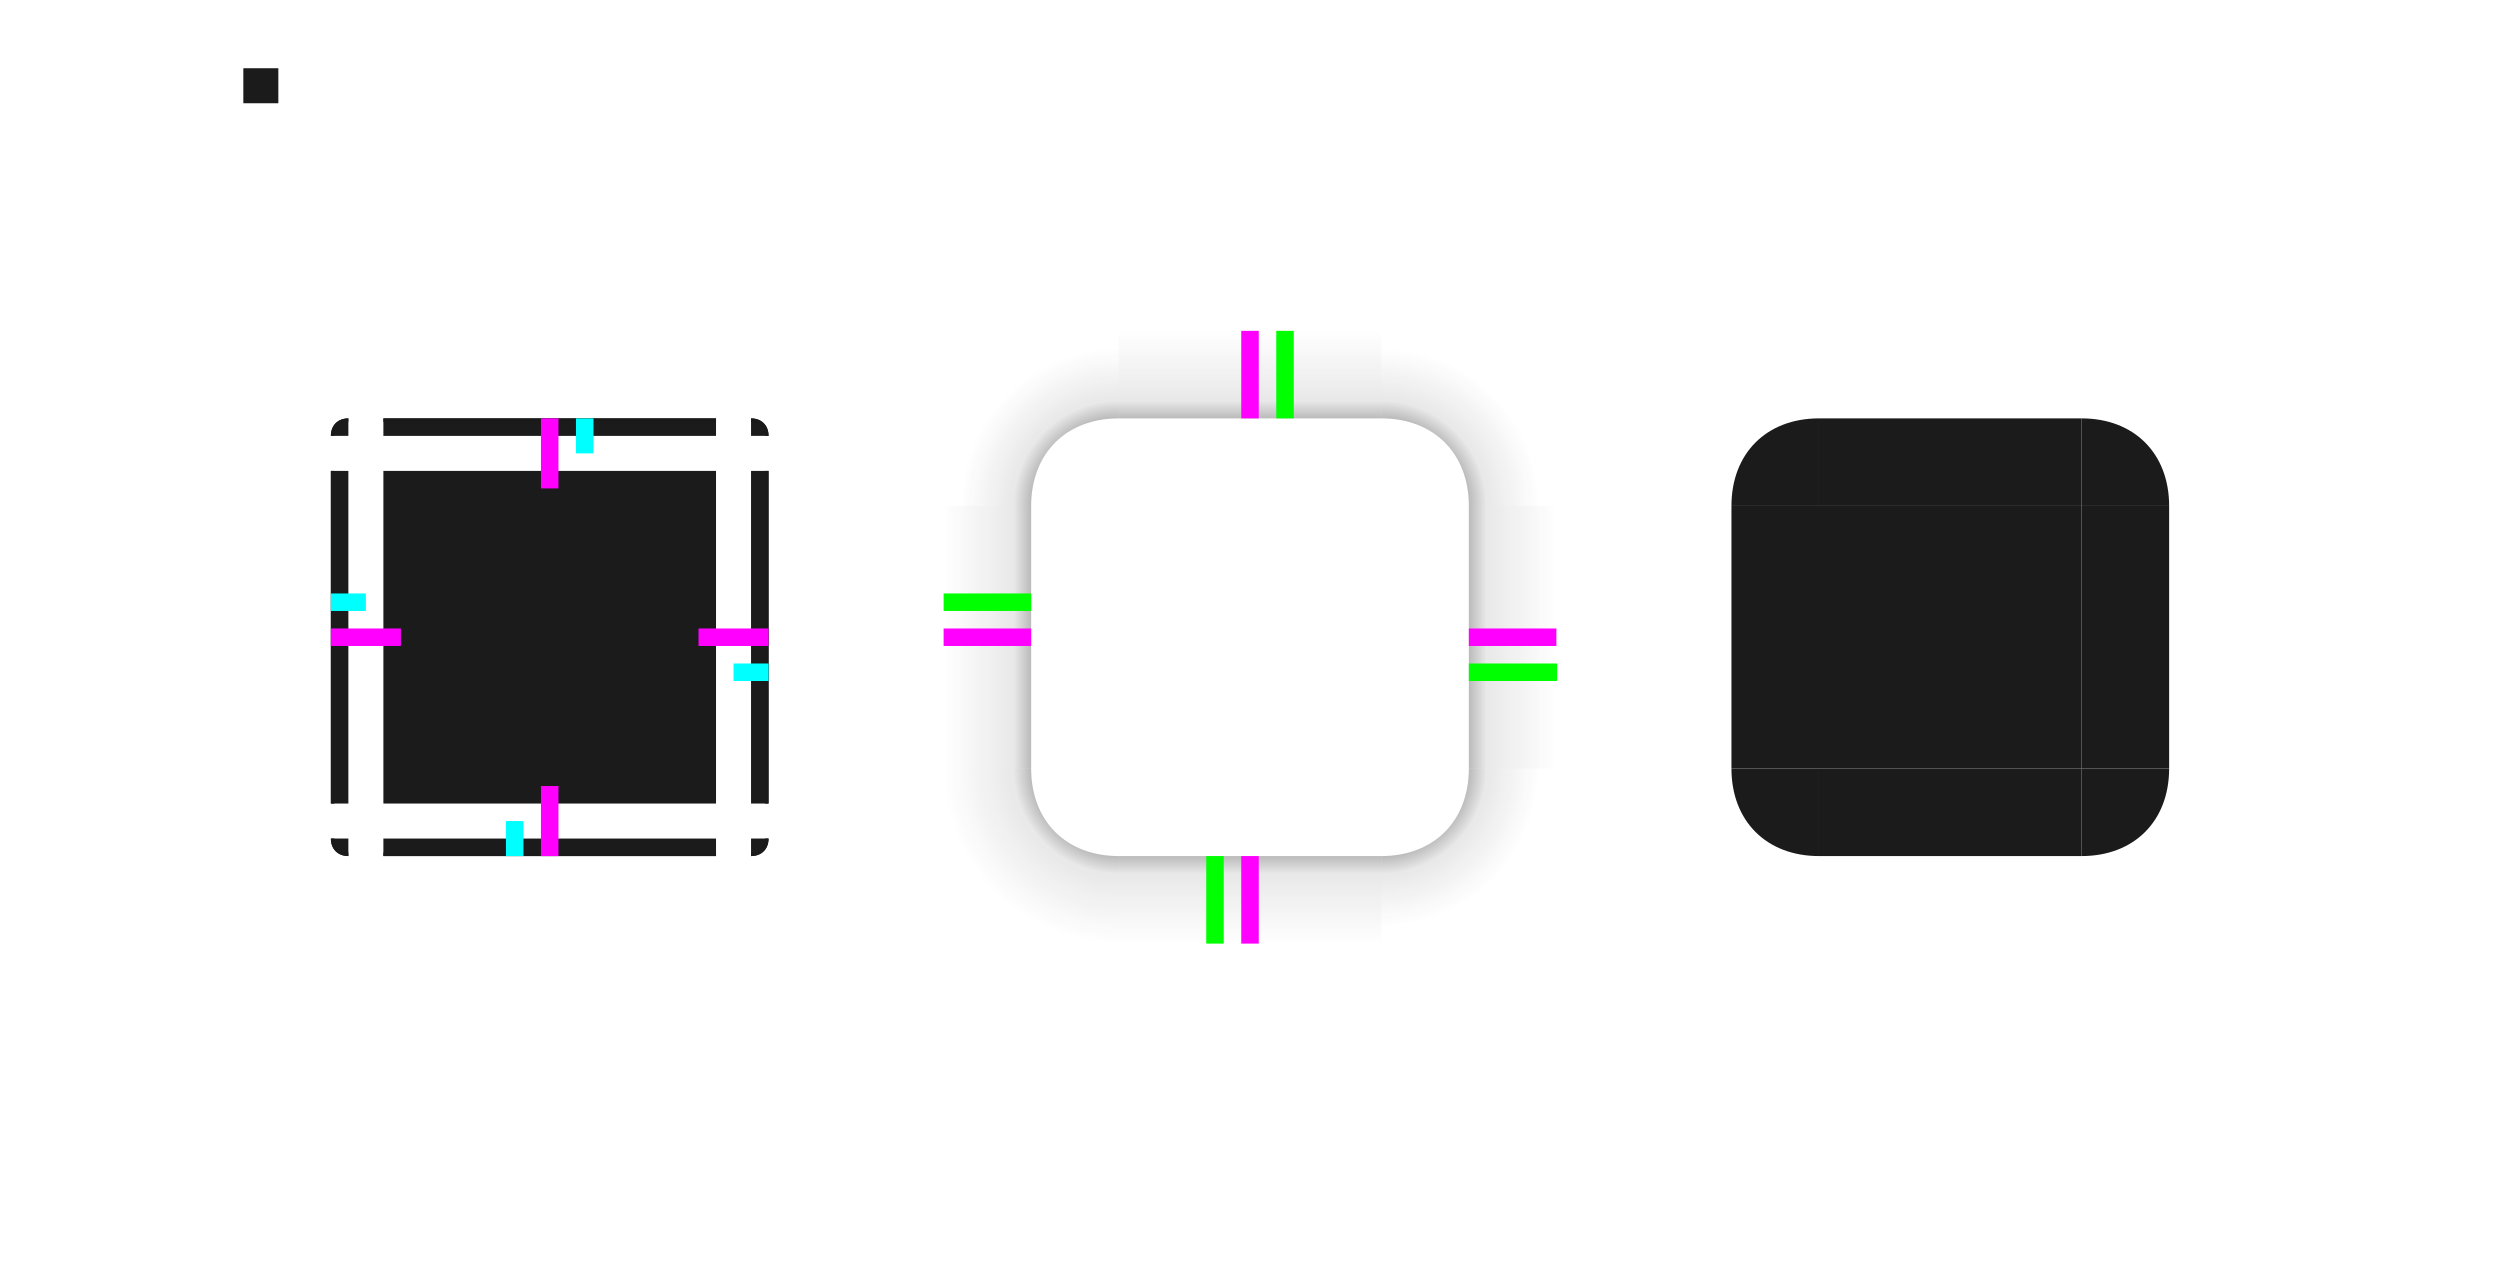
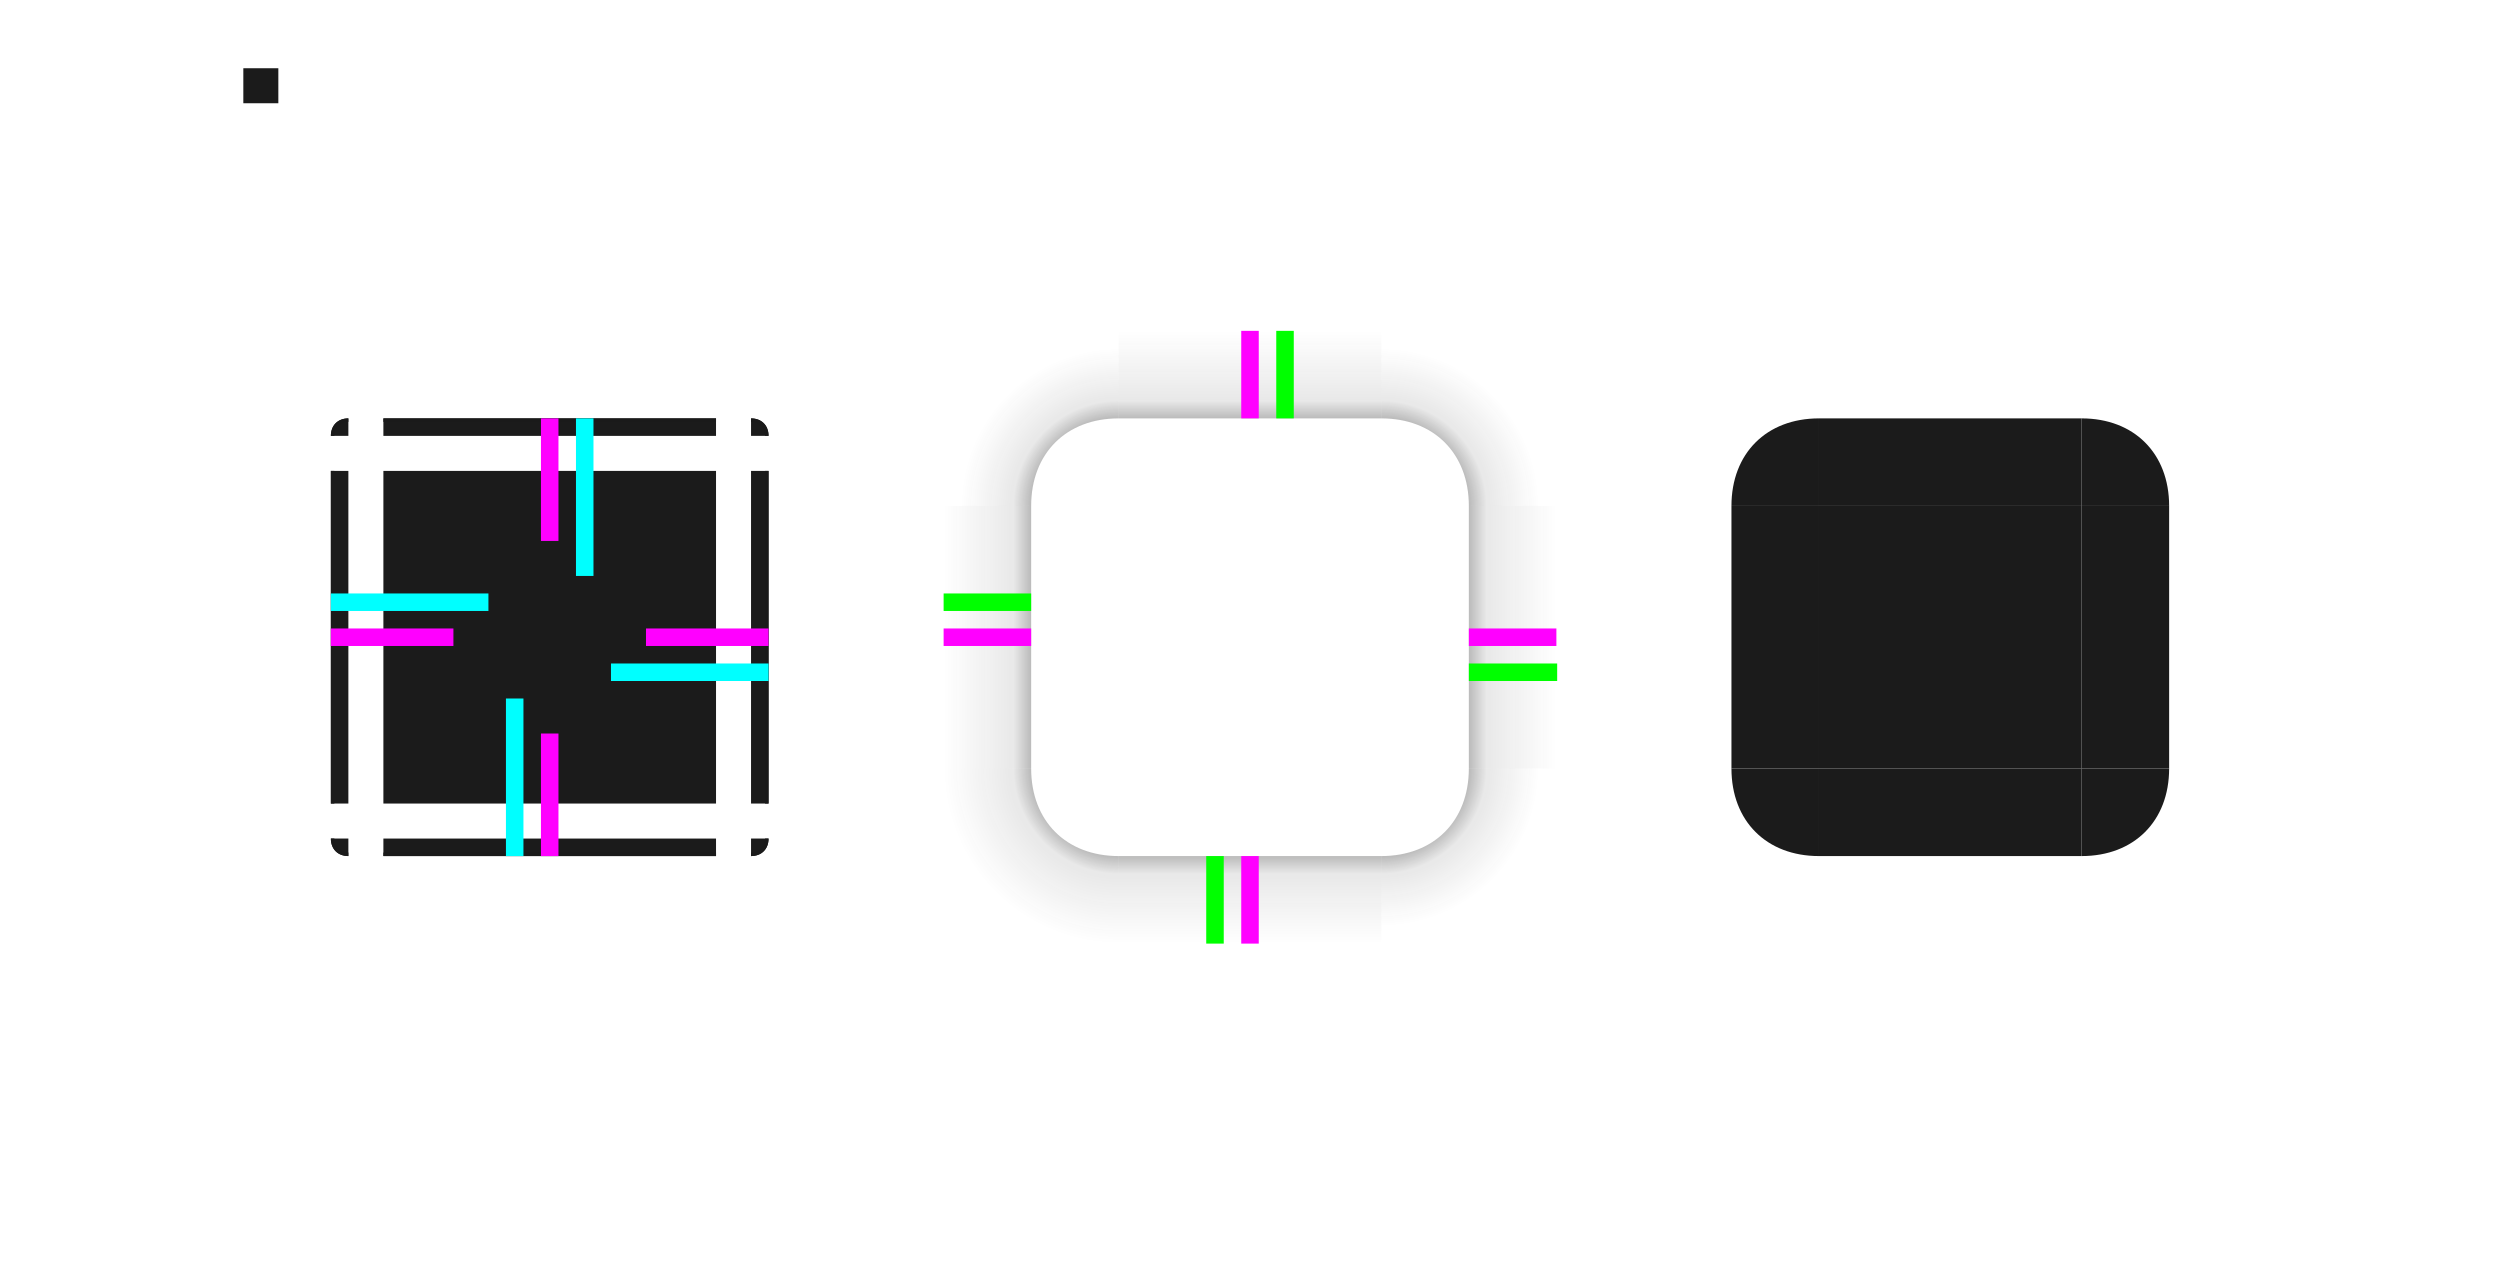
<svg xmlns="http://www.w3.org/2000/svg" xmlns:xlink="http://www.w3.org/1999/xlink" width="37.781mm" height="19.26mm" viewBox="0 0 142.795 72.795" version="1.1" id="svg4399">
  <defs id="defs4393">
    <linearGradient xlink:href="#linearGradient5353" id="linearGradient5255" x1="255" y1="602.5" x2="260" y2="602.5" gradientUnits="userSpaceOnUse" gradientTransform="translate(-8e-5,-1.3e-4)" />
    <linearGradient id="linearGradient5353">
      <stop style="stop-color:#1a1a1a;stop-opacity:0" offset="0" id="stop5349" />
      <stop style="stop-color:#1a1a1a;stop-opacity:0.098;" offset="0.8" id="stop968" />
      <stop style="stop-color:#1b1b1b;stop-opacity:0.3" offset="1" id="stop5351" />
    </linearGradient>
    <linearGradient xlink:href="#linearGradient5347" id="linearGradient5255-5" x1="255" y1="603" x2="260" y2="603" gradientUnits="userSpaceOnUse" gradientTransform="translate(-544.9999,-1205)" />
    <linearGradient id="linearGradient5347">
      <stop style="stop-color:#1a1a1a;stop-opacity:0" offset="0" id="stop5343" />
      <stop style="stop-color:#1a1a1a;stop-opacity:0.098;" offset="0.8" id="stop966" />
      <stop style="stop-color:#1b1b1b;stop-opacity:0.3" offset="1" id="stop5345" />
    </linearGradient>
    <linearGradient xlink:href="#linearGradient5347" id="linearGradient5255-9" x1="255" y1="602.5" x2="260" y2="602.5" gradientUnits="userSpaceOnUse" gradientTransform="translate(329.9999,-874.9999)" />
    <linearGradient xlink:href="#linearGradient5251" id="linearGradient5255-7" x1="255" y1="602.5" x2="260" y2="602.5" gradientUnits="userSpaceOnUse" gradientTransform="translate(-874.9999,-330.0001)" />
    <linearGradient id="linearGradient5251">
      <stop style="stop-color:#1a1a1a;stop-opacity:0" offset="0" id="stop5247" />
      <stop style="stop-color:#1a1a1a;stop-opacity:0.1" offset="0.8" id="stop952" />
      <stop style="stop-color:#1b1b1a;stop-opacity:0.3" offset="1" id="stop5249" />
    </linearGradient>
    <radialGradient xlink:href="#linearGradient976" id="radialGradient5327" cx="265" cy="610" fx="265" fy="610" r="5" gradientUnits="userSpaceOnUse" gradientTransform="matrix(-2,0,0,-2,794.9999,1830)" />
    <linearGradient id="linearGradient976">
      <stop style="stop-color:#1b1b1b;stop-opacity:1" offset="0" id="stop970" />
      <stop style="stop-color:#1a1a1a;stop-opacity:0.3" offset="0.5" id="stop991" />
      <stop style="stop-color:#1a1a1a;stop-opacity:0.1" offset="0.6" id="stop1383" />
      <stop style="stop-color:#1a1a1a;stop-opacity:0" offset="1" id="stop974" />
    </linearGradient>
    <radialGradient xlink:href="#linearGradient960" id="radialGradient5327-1" cx="265" cy="610" fx="265" fy="610" r="5" gradientUnits="userSpaceOnUse" gradientTransform="matrix(0,2,-2,0,1500,79.99987)" />
    <linearGradient id="linearGradient960">
      <stop style="stop-color:#1b1b1b;stop-opacity:1" offset="0" id="stop954" />
      <stop style="stop-color:#1a1a1a;stop-opacity:0.3" offset="0.5" id="stop964" />
      <stop style="stop-color:#1a1a1a;stop-opacity:0.1" offset="0.6" id="stop956" />
      <stop style="stop-color:#1a1a1a;stop-opacity:0" offset="0.9" id="stop962" />
      <stop style="stop-color:#1a1a1a;stop-opacity:0" offset="1" id="stop958" />
    </linearGradient>
    <radialGradient xlink:href="#linearGradient960" id="radialGradient5327-6" cx="265" cy="610" fx="265" fy="610" r="5" gradientUnits="userSpaceOnUse" gradientTransform="matrix(2,0,0,2,-250.0001,-625.0001)" />
    <radialGradient xlink:href="#linearGradient5325" id="radialGradient5327-0" cx="265" cy="610" fx="265" fy="610" r="5" gradientUnits="userSpaceOnUse" gradientTransform="matrix(0,-2,2,0,-955.0001,1125)" />
    <linearGradient id="linearGradient5325">
      <stop style="stop-color:#1b1b1b;stop-opacity:1" offset="0" id="stop5321" />
      <stop style="stop-color:#1a1a1a;stop-opacity:0.3" offset="0.5" id="stop996" />
      <stop style="stop-color:#1a1a1a;stop-opacity:0.1" offset="0.6" id="stop994" />
      <stop style="stop-color:#1a1a1a;stop-opacity:0" offset="0.9" id="stop5355" />
      <stop style="stop-color:#1a1a1a;stop-opacity:0" offset="1" id="stop5323" />
    </linearGradient>
  </defs>
  <g id="layer1" transform="translate(-201.1024,-566.1024)">
    <rect style="fill:url(#linearGradient5255);fill-opacity:1;stroke:none;stroke-opacity:0" id="shadow-left" width="5" height="15" x="255" y="595" />
    <rect style="fill:url(#linearGradient5255-5);fill-opacity:1;stroke:none;stroke-opacity:0" id="shadow-right" width="5" height="15" x="-290" y="-610" transform="scale(-1)" />
    <rect style="fill:url(#linearGradient5255-9);fill-opacity:1;stroke:none;stroke-opacity:0" id="shadow-top" width="5" height="15" x="585" y="-280" transform="rotate(90)" />
    <rect style="fill:url(#linearGradient5255-7);fill-opacity:1;stroke:none;stroke-opacity:0" id="shadow-bottom" width="5" height="15" x="-620" y="265" transform="rotate(-90)" />
    <path style="fill:url(#radialGradient5327);fill-opacity:1;stroke:none;stroke-width:1px;stroke-linecap:butt;stroke-linejoin:miter;stroke-opacity:1" d="m 260,610 h -5 v 10 h 10 v -5 c -3,0 -5,-2 -5,-5 z" id="shadow-bottomleft" />
    <path style="fill:url(#radialGradient5327-1);fill-opacity:1;stroke:none;stroke-width:1px;stroke-linecap:butt;stroke-linejoin:miter;stroke-opacity:1" d="m 280,615 v 5 h 10 v -10 l -5,-1.3e-4 c 0,3 -2,5 -5,5 z" id="shadow-bottomright" />
    <path style="fill:url(#radialGradient5327-6);fill-opacity:1;stroke:none;stroke-width:1px;stroke-linecap:butt;stroke-linejoin:miter;stroke-opacity:1" d="m 285,595 h 5 v -10 h -10 v 5 c 3,0 5,2 5,5 z" id="shadow-topright" />
    <path style="fill:url(#radialGradient5327-0);fill-opacity:1;stroke:none;stroke-width:1px;stroke-linecap:butt;stroke-linejoin:miter;stroke-opacity:1" d="m 265,590 v -5 h -10 v 10 h 5 c 0,-3 2,-5 5,-5 z" id="shadow-topleft" />
    <rect style="opacity:0.206;fill:#ff00ff;fill-opacity:0;stroke:none;stroke-opacity:0" id="rect5411" width="5" height="1" x="255" y="602" />
    <rect style="fill:#ff00ff;fill-opacity:1;stroke:none;stroke-opacity:0" id="shadow-hint-left-margin" width="5" height="1" x="255" y="602" />
    <rect style="fill:#ff00ff;fill-opacity:1;stroke:none;stroke-opacity:0" id="shadow-hint-top-margin" width="1" height="5" x="272" y="585" />
    <rect style="fill:#ff00ff;fill-opacity:1;stroke:none;stroke-opacity:0" id="shadow-hint-right-margin" width="5" height="1" x="285" y="602" />
    <rect style="fill:#ff00ff;fill-opacity:1;stroke:none;stroke-opacity:0" id="shadow-hint-bottom-margin" width="1" height="5" x="272" y="615" />
    <rect style="fill:#00ff00;fill-opacity:1;stroke:none;stroke-width:0.775;stroke-opacity:0" id="shadow-hint-top-inset" width="1" height="5" x="274" y="585" />
    <rect style="fill:#00ff00;fill-opacity:1;stroke:none;stroke-width:0.639;stroke-opacity:0" id="shadow-hint-right-inset" width="5.045" height="1" x="285" y="604" />
    <rect style="fill:#00ff00;fill-opacity:1;stroke:none;stroke-width:0.775;stroke-opacity:0" id="shadow-hint-bottom-inset" width="1" height="5" x="270" y="615" />
    <rect style="fill:#00ff00;fill-opacity:1;stroke:none;stroke-width:0.632;stroke-opacity:0" id="shadow-hint-left-inset" width="5" height="1" x="255" y="600" />
    <g id="mask-bottomleft" transform="translate(79.99993)">
      <path style="fill:#1b1b1b;fill-opacity:1;stroke:none;stroke-width:1px;stroke-linecap:butt;stroke-linejoin:miter;stroke-opacity:1" d="m 220,610 c 0,3 2,5 5,5 v -5 z" id="path5002-7-5" />
    </g>
    <rect style="fill:#1b1b1b;fill-opacity:1;stroke-opacity:0" id="mask-center" width="15" height="15" x="305" y="595" />
    <g id="mask-left" transform="translate(79.99993)">
      <rect style="fill:#1b1b1b;fill-opacity:1;stroke-opacity:0" id="rect4988-9" width="5" height="15" x="220" y="595" />
    </g>
    <g id="mask-right" transform="translate(79.99993)">
      <rect style="fill:#1b1b1b;fill-opacity:1;stroke-opacity:0" id="rect4984-7" width="5" height="15" x="240" y="595" />
    </g>
    <g id="mask-top" transform="translate(79.99993)">
      <rect style="fill:#1b1b1b;fill-opacity:1;stroke-opacity:0" id="rect4986-3" width="15" height="5" x="225" y="590" />
    </g>
    <g id="mask-bottom" transform="translate(79.99993)">
      <rect style="fill:#1b1b1b;fill-opacity:1;stroke-opacity:0" id="rect4990-6" width="15" height="5" x="225" y="610" />
    </g>
    <g id="mask-topleft" transform="translate(79.99993)">
      <path style="fill:#1b1b1b;fill-opacity:1;stroke:none;stroke-width:1px;stroke-linecap:butt;stroke-linejoin:miter;stroke-opacity:1" d="m 225,590 c -3,0 -5,2 -5,5 h 5 z" id="path5002-1" />
    </g>
    <g id="mask-topright" transform="translate(79.99993)">
      <path style="fill:#1b1b1b;fill-opacity:1;stroke:none;stroke-width:1px;stroke-linecap:butt;stroke-linejoin:miter;stroke-opacity:1" d="m 245,595 c 0,-3 -2,-5 -5,-5 v 5 z" id="path5002-4-9" />
    </g>
    <g id="mask-bottomright" transform="translate(79.99993)">
      <path style="fill:#1b1b1b;fill-opacity:1;stroke:none;stroke-width:1px;stroke-linecap:butt;stroke-linejoin:miter;stroke-opacity:1" d="m 240,615 c 3,0 5,-2 5,-5 h -5 z" id="path5002-44-2" />
    </g>
    <rect style="fill:#1b1b1b;fill-opacity:1;stroke-width:1.267;stroke-opacity:0" id="center" width="19" height="19" x="223" y="593" />
    <g id="left" transform="matrix(0.199984,0,0,1.266667,176.0035,-160.6668)">
      <rect style="fill:#1b1b1b;fill-opacity:1;stroke-opacity:0" id="rect4988" width="5" height="15" x="220" y="595" />
      <path style="fill:#1b1b1b;fill-opacity:1;stroke:none;stroke-width:1px;stroke-linecap:butt;stroke-linejoin:miter;stroke-opacity:1" d="m 220,595 v 15 h 1 v -15 z" id="path4994" />
    </g>
    <g id="right" transform="matrix(0.200016,0,0,1.266667,195.9961,-160.6668)">
      <rect style="fill:#1b1b1b;fill-opacity:1;stroke-opacity:0" id="rect4984" width="5" height="15" x="240" y="595" />
      <path style="fill:#1a1a1a;stroke:none;stroke-width:1px;stroke-linecap:butt;stroke-linejoin:miter;stroke-opacity:1" d="m 244,595 v 15 h 1 v -15 z" id="path4996" />
    </g>
    <g id="top" transform="matrix(1.266666,0,0,0.199974,-61.99996,472.0153)">
      <rect style="fill:#1b1b1b;fill-opacity:1;stroke-opacity:0" id="rect4986" width="15" height="5" x="225" y="590" />
      <path style="fill:#1a1a1a;stroke:none;stroke-width:1px;stroke-linecap:butt;stroke-linejoin:miter;stroke-opacity:1" d="m 225,590 h 15 v 1 h -15 z" id="path4998" />
    </g>
    <g id="bottom" transform="matrix(1.266667,0,0,0.200026,-62.00008,491.984)">
      <rect style="fill:#1b1b1b;fill-opacity:1;stroke-opacity:0" id="rect4990" width="15" height="5" x="225" y="610" />
      <path style="fill:#1a1a1a;stroke:none;stroke-width:1px;stroke-linecap:butt;stroke-linejoin:miter;stroke-opacity:1" d="m 225,615 h 15 v -1 h -15 z" id="path5000" />
    </g>
    <g id="topleft" transform="matrix(0.199984,0,0,0.199974,176.0035,472.0153)">
      <path style="fill:#1b1b1b;fill-opacity:1;stroke:none;stroke-width:1px;stroke-linecap:butt;stroke-linejoin:miter;stroke-opacity:1" d="m 225,590 c -3,0 -5,2 -5,5 h 5 z" id="path5002" />
      <path style="fill:#1a1a1a;stroke:none;stroke-width:1px;stroke-linecap:butt;stroke-linejoin:miter;stroke-opacity:1" d="m 220,595 c 0,-3 2,-5 5,-5 v 1 c -2,0 -4,2 -4,4 z" id="path5033" />
    </g>
    <g id="topright" transform="matrix(0.200016,0,0,0.199974,195.9961,472.0153)">
      <path style="fill:#1b1b1b;fill-opacity:1;stroke:none;stroke-width:1px;stroke-linecap:butt;stroke-linejoin:miter;stroke-opacity:1" d="m 245,595 c 0,-3 -2,-5 -5,-5 v 5 z" id="path5002-4" />
      <path style="fill:#1a1a1a;stroke:none;stroke-width:1px;stroke-linecap:butt;stroke-linejoin:miter;stroke-opacity:1" d="m 240,590 c 3,0 5,2 5,5 h -1 c 0,-2 -2,-4 -4,-4 z" id="path5033-6" />
    </g>
    <g id="bottomright" transform="matrix(0.200016,0,0,0.200026,195.9961,491.984)">
      <path style="fill:#1b1b1b;fill-opacity:1;stroke:none;stroke-width:1px;stroke-linecap:butt;stroke-linejoin:miter;stroke-opacity:1" d="m 240,615 c 3,0 5,-2 5,-5 h -5 z" id="path5002-44" />
      <path style="fill:#1a1a1a;stroke:none;stroke-width:1px;stroke-linecap:butt;stroke-linejoin:miter;stroke-opacity:1" d="m 245,610 c 0,3 -2,5 -5,5 v -1 c 2,0 4,-2 4,-4 z" id="path5033-3" />
    </g>
    <g id="bottomleft" transform="matrix(0.199984,0,0,0.200026,176.0035,491.984)">
      <path style="fill:#1b1b1b;fill-opacity:1;stroke:none;stroke-width:1px;stroke-linecap:butt;stroke-linejoin:miter;stroke-opacity:1" d="m 220,610 c 0,3 2,5 5,5 v -5 z" id="path5002-7" />
      <path style="fill:#1a1a1a;stroke:none;stroke-width:1px;stroke-linecap:butt;stroke-linejoin:miter;stroke-opacity:1" d="m 225,615 c -3,0 -5,-2 -5,-5 h 1 c 0,2 2,4 4,4 z" id="path5033-1" />
    </g>
-     <rect style="fill:#ff00ff;fill-opacity:1;stroke:none;stroke-width:0.894;stroke-opacity:0" id="hint-top-margin" width="1" height="4" x="232" y="590" />
-     <rect style="fill:#ff00ff;fill-opacity:1;stroke:none;stroke-width:0.894;stroke-opacity:0" id="hint-right-margin" width="4" height="1" x="241" y="602" />
-     <rect style="fill:#ff00ff;fill-opacity:1;stroke:none;stroke-width:0.894;stroke-opacity:0" id="hint-left-margin" width="4" height="1" x="220" y="602" />
-     <rect style="fill:#ff00ff;fill-opacity:1;stroke:none;stroke-width:0.894;stroke-opacity:0" id="hint-bottom-margin" width="1" height="4" x="232" y="611" />
+     <rect style="fill:#ff00ff;fill-opacity:1;stroke:none;stroke-width:1.183;stroke-opacity:0" id="hint-top-margin" width="1" height="7" x="232" y="590" />
+     <rect style="fill:#ff00ff;fill-opacity:1;stroke:none;stroke-width:1.183;stroke-opacity:0" id="hint-right-margin" width="7" height="1" x="238" y="602" />
+     <rect style="fill:#ff00ff;fill-opacity:1;stroke:none;stroke-width:1.183;stroke-opacity:0" id="hint-left-margin" width="7" height="1" x="220" y="602" />
+     <rect style="fill:#ff00ff;fill-opacity:1;stroke:none;stroke-width:1.183;stroke-opacity:0" id="hint-bottom-margin" width="1" height="7" x="232" y="608" />
    <rect style="opacity:1;fill:#1b1b1b;fill-opacity:1;stroke:none;stroke-opacity:0" id="hint-stretch-borders" width="2" height="2" x="215" y="570" />
-     <rect style="fill:#00ffff;fill-opacity:1;stroke:none;stroke-width:0.632;stroke-opacity:0" id="thick-hint-left-margin" width="2" height="1" x="220" y="600" />
-     <rect style="fill:#00ffff;fill-opacity:1;stroke:none;stroke-width:0.632;stroke-opacity:0" id="thick-hint-top-margin" width="1" height="2" x="234" y="590" />
-     <rect style="fill:#00ffff;fill-opacity:1;stroke:none;stroke-width:0.632;stroke-opacity:0" id="thick-hint-right-margin" width="2" height="1" x="243" y="604" />
-     <rect style="fill:#00ffff;fill-opacity:1;stroke:none;stroke-width:0.632;stroke-opacity:0" id="thick-hint-bottom-margin" width="1" height="2" x="230" y="613" />
+     <rect style="fill:#00ffff;fill-opacity:1;stroke:none;stroke-width:1.342;stroke-opacity:0" id="thick-hint-left-margin" width="9" height="1" x="220" y="600" />
+     <rect style="fill:#00ffff;fill-opacity:1;stroke:none;stroke-width:1.342;stroke-opacity:0" id="thick-hint-top-margin" width="1" height="9" x="234" y="590" />
+     <rect style="fill:#00ffff;fill-opacity:1;stroke:none;stroke-width:1.342;stroke-opacity:0" id="thick-hint-right-margin" width="9" height="1" x="236" y="604" />
+     <rect style="fill:#00ffff;fill-opacity:1;stroke:none;stroke-width:1.342;stroke-opacity:0" id="thick-hint-bottom-margin" width="1" height="9" x="230" y="606" />
  </g>
</svg>
